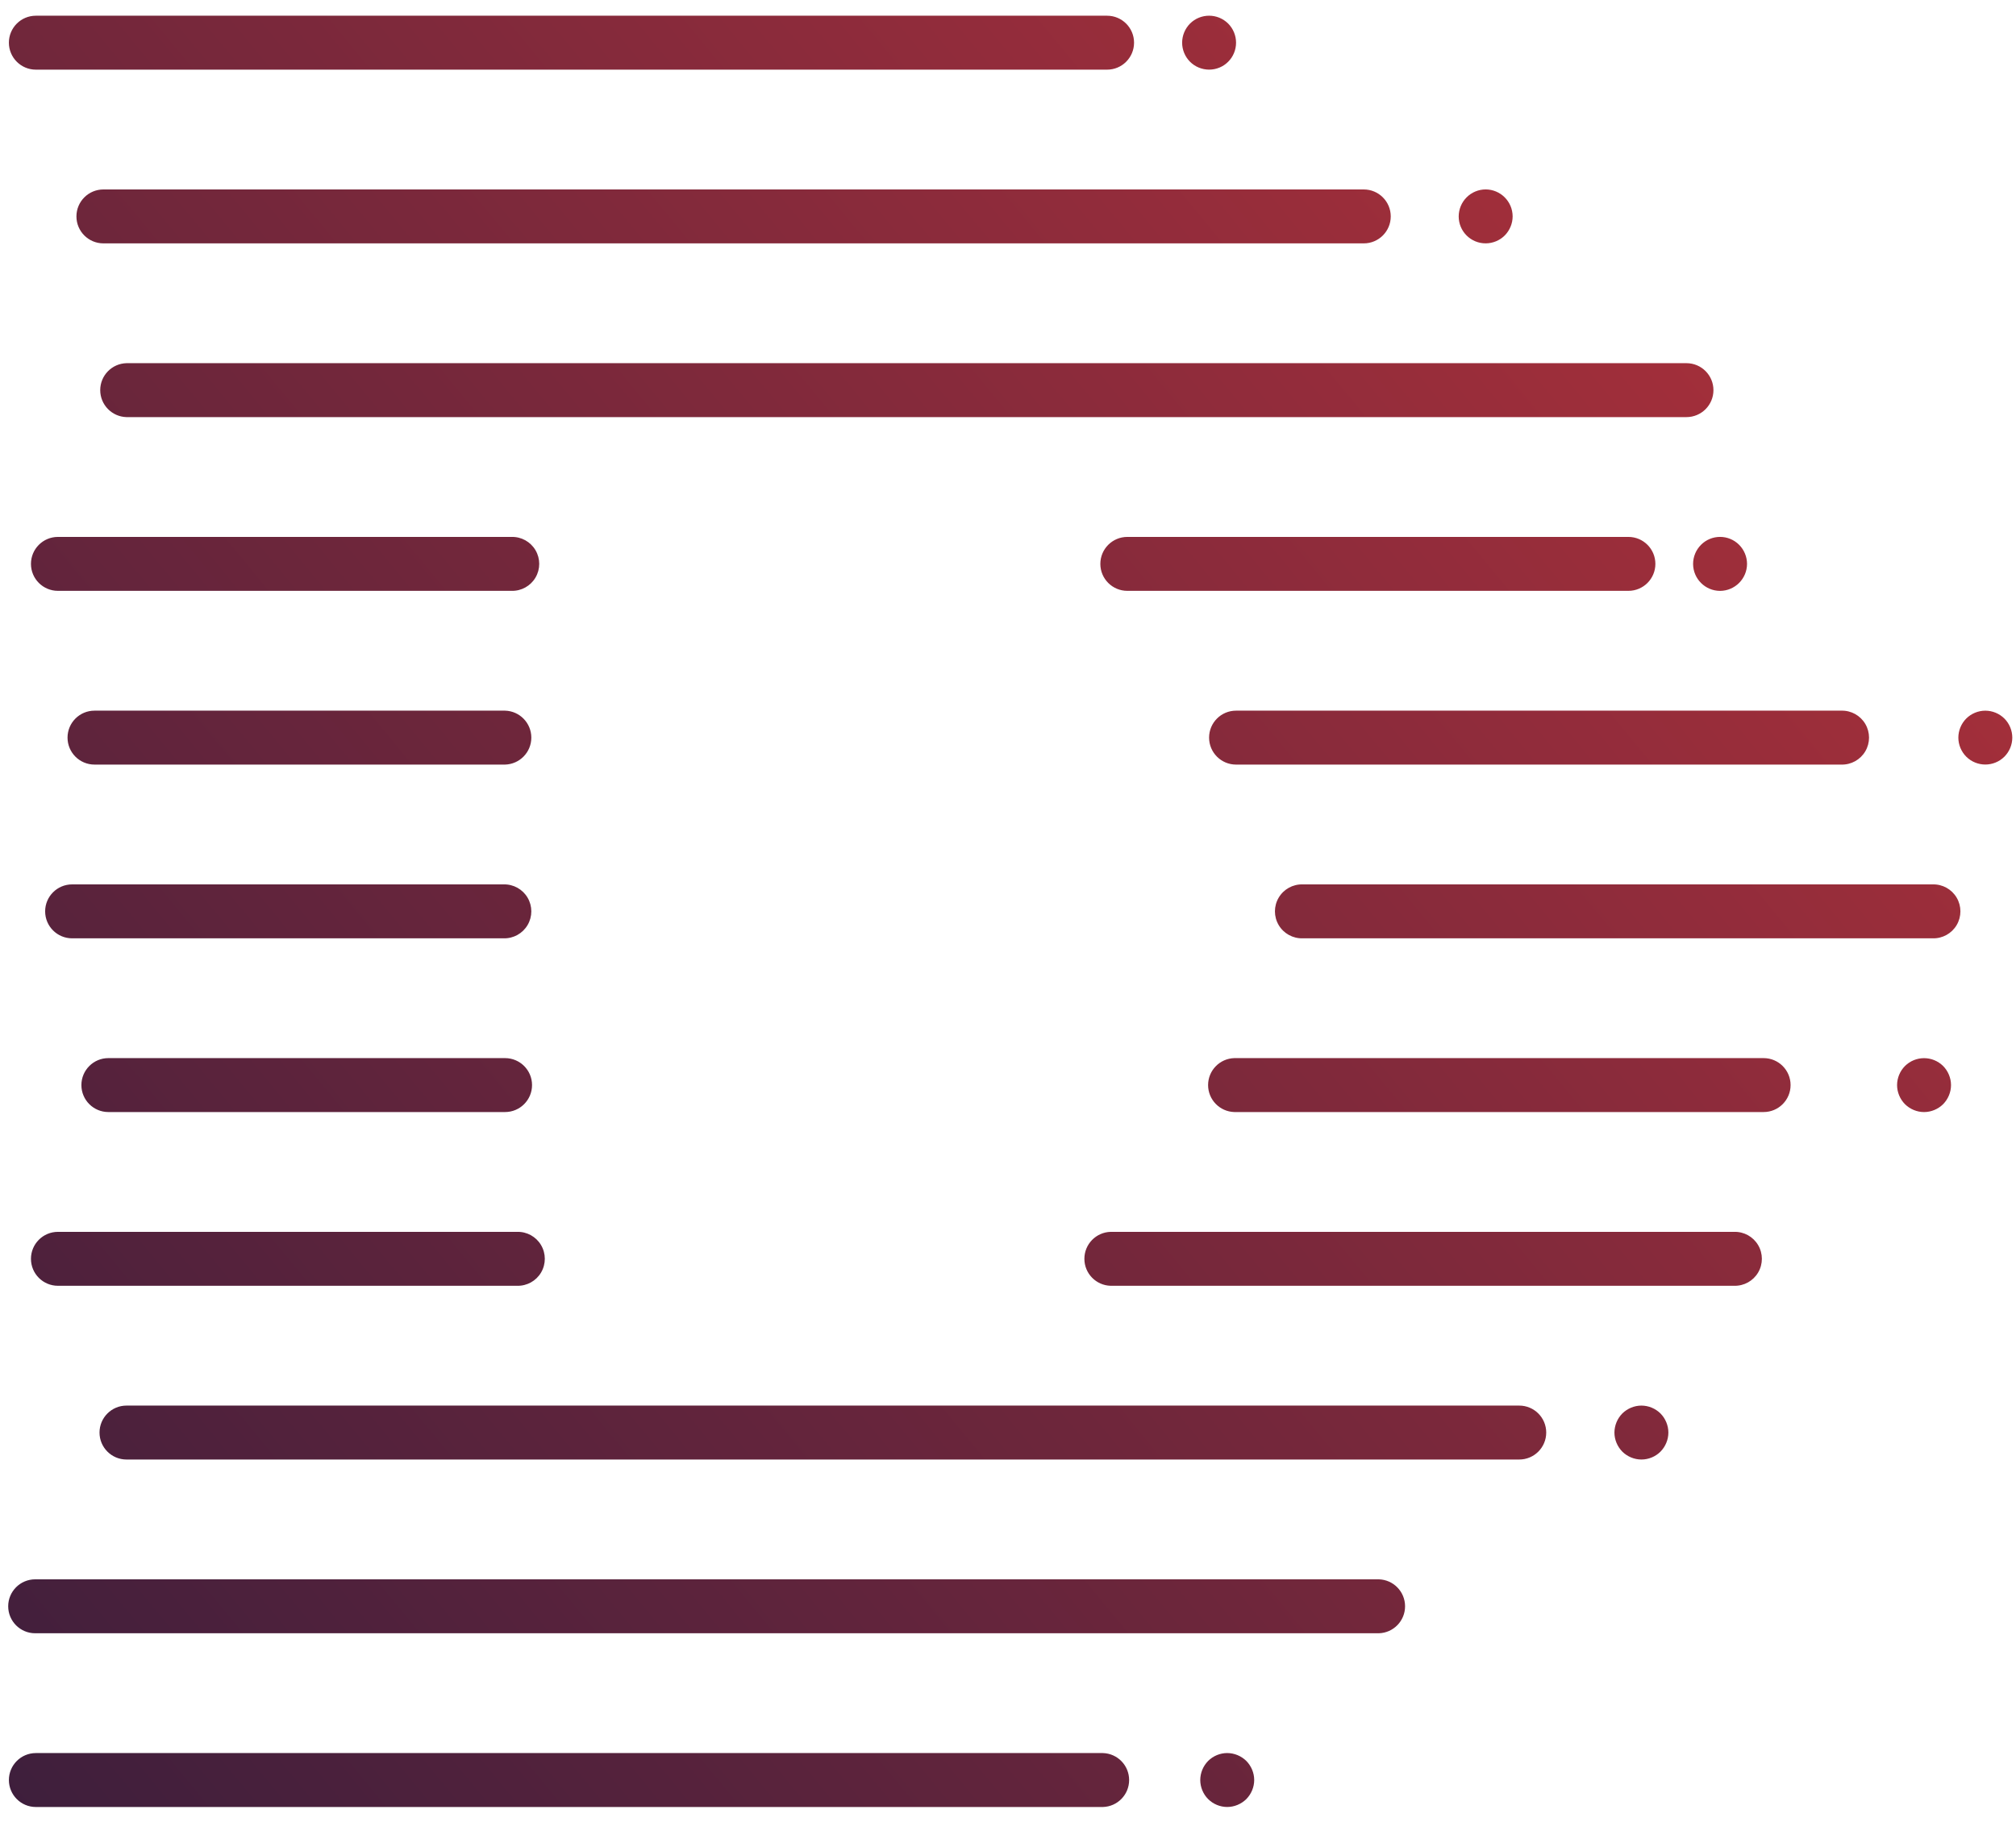
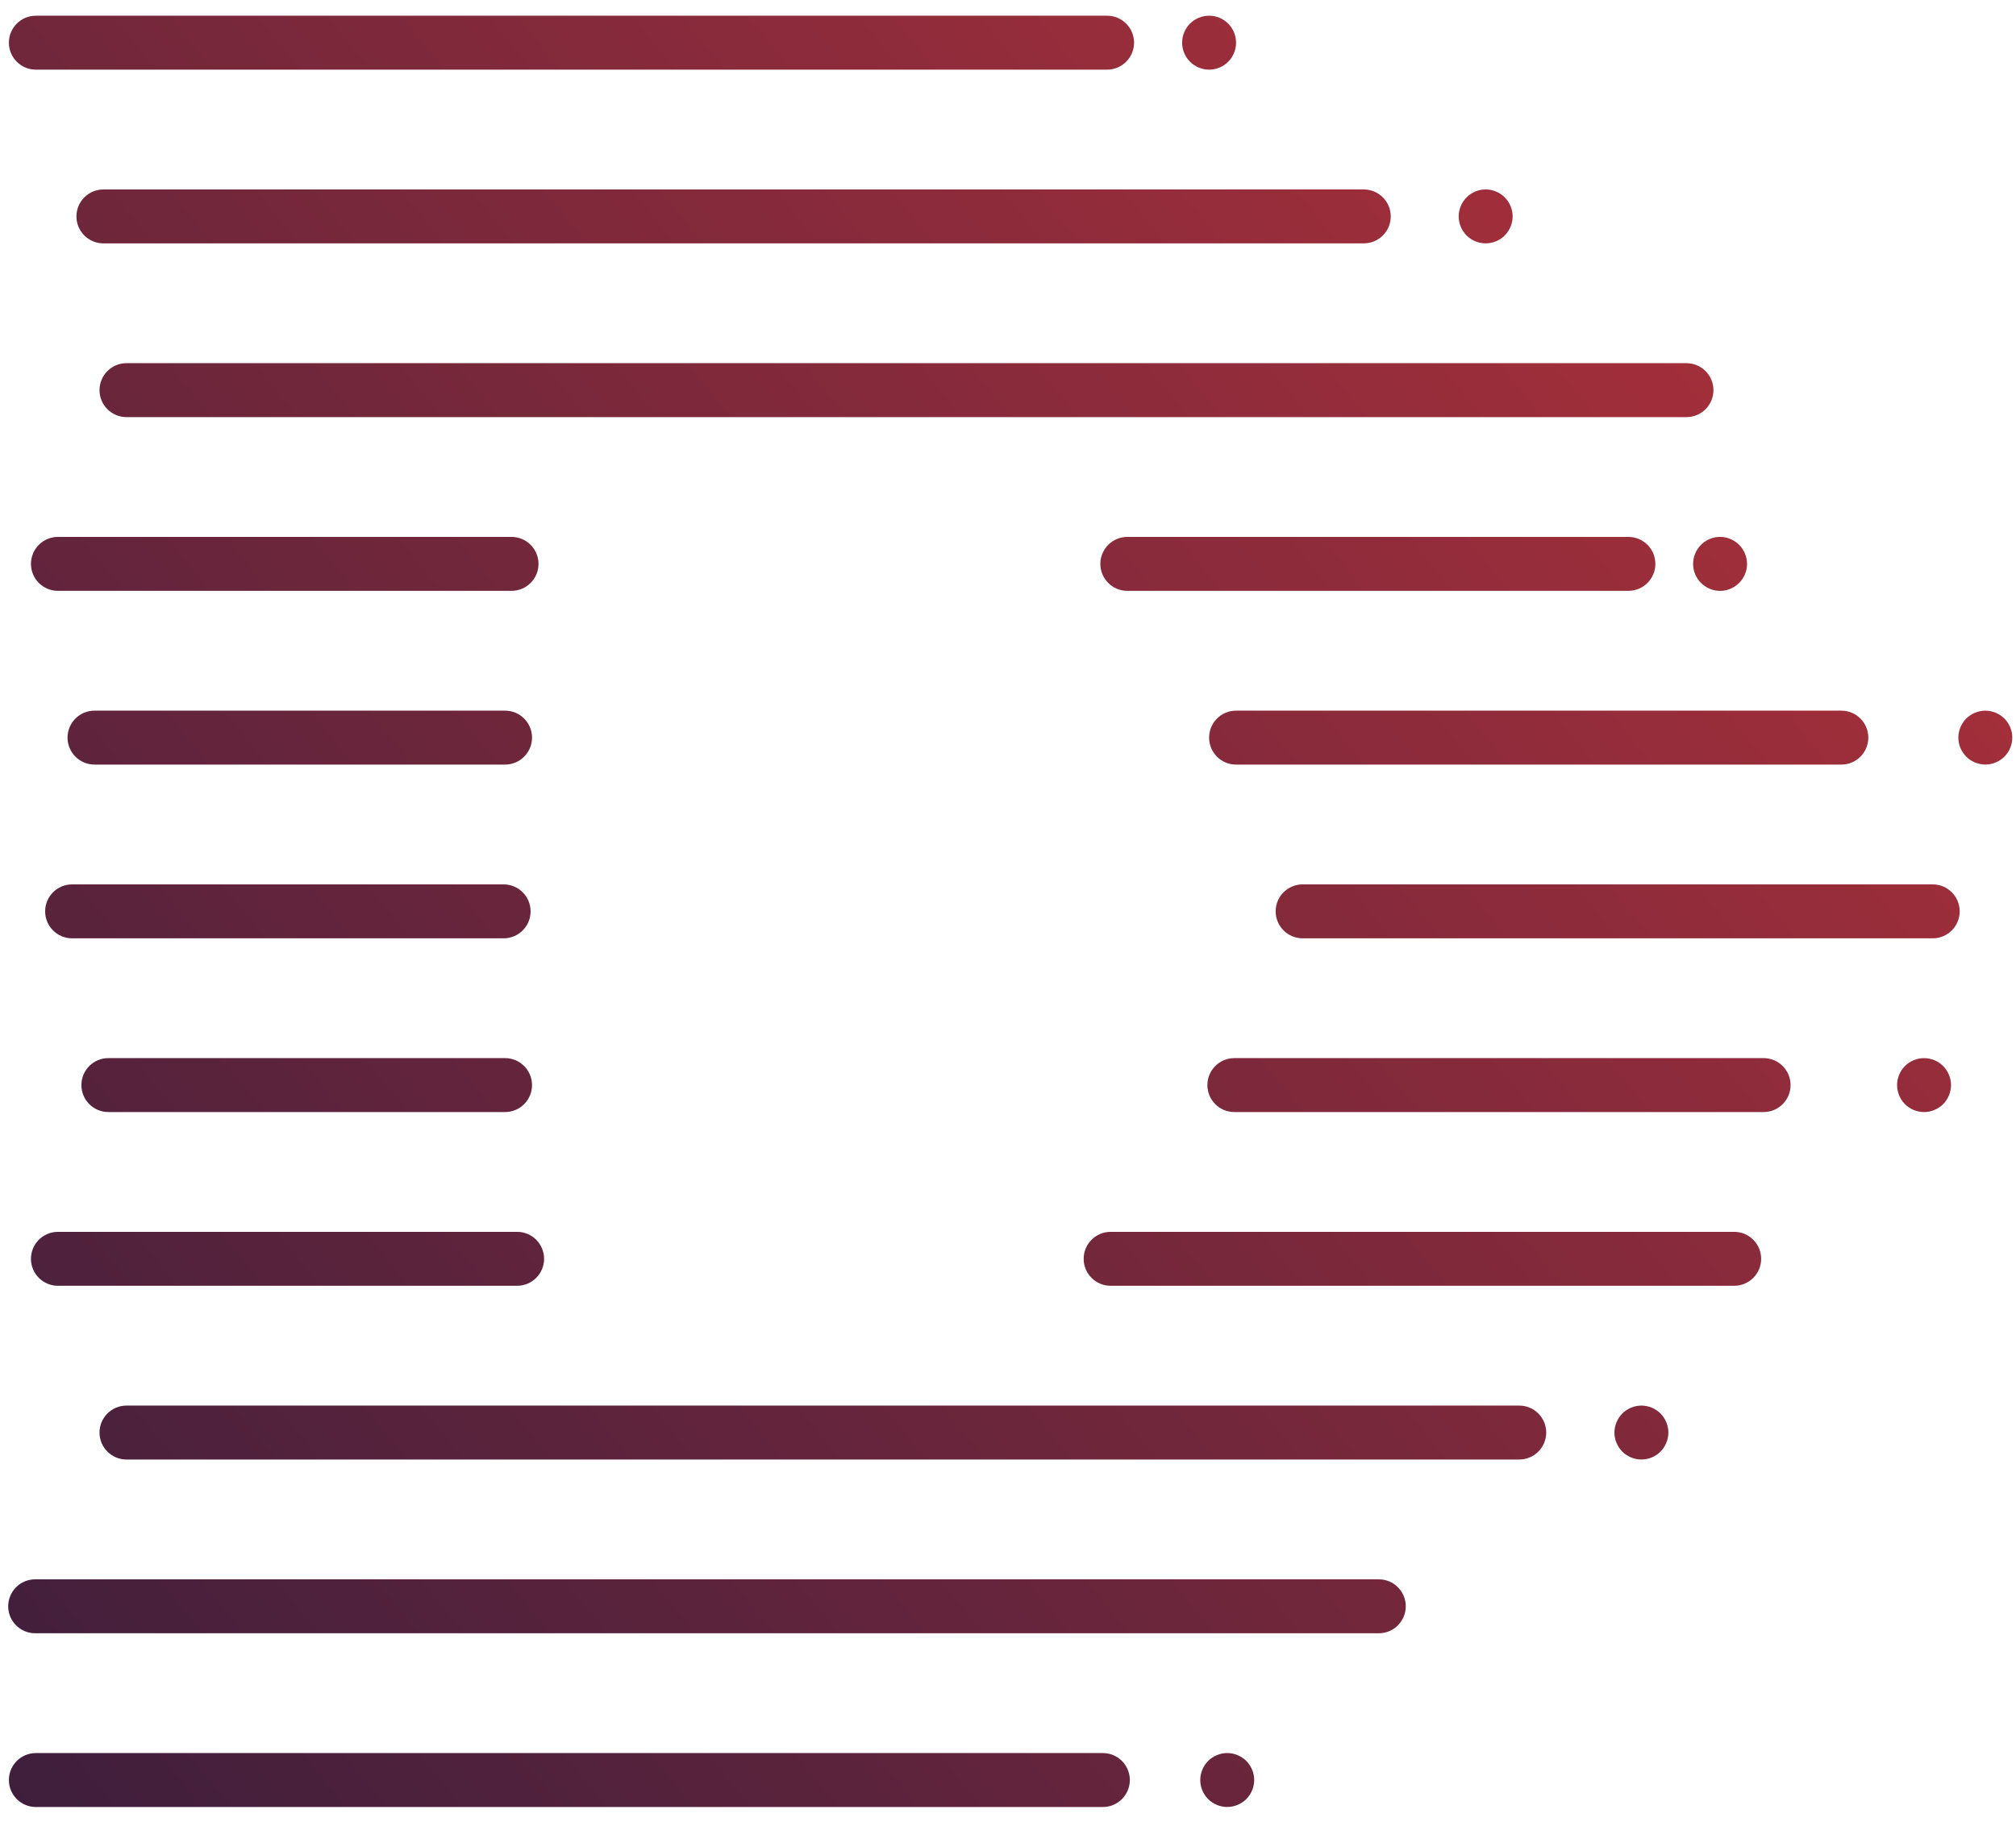
<svg xmlns="http://www.w3.org/2000/svg" viewBox="0 0 104 94">
  <defs>
    <linearGradient x1="-28.674%" y1="110.874%" x2="140.388%" y2="-14.074%" id="a">
      <stop stop-color="#231A3D" offset="0%" />
      <stop stop-color="#DB3839" offset="100%" />
    </linearGradient>
  </defs>
-   <path d="M103.402 39.044c.257-.258.407-.616.407-.981 0-.369-.15-.727-.407-.985a1.405 1.405 0 00-.985-.407 1.4 1.4 0 00-.984.407 1.405 1.405 0 00-.407.985c0 .365.15.723.407.981a1.396 1.396 0 001.969 0zm-15.01-18.912c0-.769-.623-1.392-1.392-1.392H6.525a1.392 1.392 0 000 2.783H87c.769 0 1.392-.623 1.392-1.391zM77.626 12.15c.258-.261.407-.619.407-.984a1.397 1.397 0 00-1.391-1.392c-.369 0-.727.15-.985.411a1.401 1.401 0 00-.407.981 1.388 1.388 0 001.392 1.391c.365 0 .723-.146.984-.407zm-5.881-.983c0-.768-.623-1.391-1.392-1.391H5.334a1.391 1.391 0 000 2.782h65.019c.769 0 1.392-.623 1.392-1.391zm-8.387-7.981c.261-.258.407-.616.407-.984 0-.366-.146-.724-.407-.985a1.394 1.394 0 00-1.968 0 1.412 1.412 0 00-.407.985c0 .368.149.726.407.984.26.261.619.407.988.407.365 0 .723-.146.98-.407zm-4.855-.984c0-.768-.623-1.391-1.391-1.391H1.85a1.391 1.391 0 000 2.783h55.262c.768 0 1.391-.623 1.391-1.392zM1.597 29.097c0 .768.623 1.391 1.391 1.391h23.4a1.392 1.392 0 100-2.783h-23.4c-.768 0-1.391.623-1.391 1.392zm1.887 8.964c0 .769.623 1.392 1.392 1.392h21.179a1.392 1.392 0 000-2.783H4.876c-.769 0-1.392.623-1.392 1.391zm-1.155 8.965c0 .769.623 1.392 1.391 1.392h22.26a1.392 1.392 0 100-2.783H3.72c-.768 0-1.391.623-1.391 1.391zm1.87 8.965c0 .768.623 1.391 1.391 1.391h20.465a1.391 1.391 0 000-2.783H5.59c-.768 0-1.391.623-1.391 1.392zm-2.602 8.965c0 .768.623 1.391 1.391 1.391h23.688a1.392 1.392 0 100-2.783H2.988c-.768 0-1.391.623-1.391 1.392zm3.537 8.965c0 .768.623 1.391 1.391 1.391h71.849a1.391 1.391 0 000-2.783H6.525c-.768 0-1.391.623-1.391 1.392zM.423 82.885c0 .769.623 1.392 1.392 1.392h69.314a1.392 1.392 0 000-2.783H1.815c-.769 0-1.392.623-1.392 1.391zm.036 8.965c0 .769.623 1.392 1.391 1.392h55.044a1.392 1.392 0 000-2.783H1.85c-.768 0-1.391.623-1.391 1.391zm61.866-.985a1.412 1.412 0 00-.407.985c0 .365.149.727.407.984.257.257.615.407.984.407.365 0 .724-.15.985-.407.257-.261.407-.619.407-.984 0-.366-.15-.724-.407-.985a1.418 1.418 0 00-.985-.407c-.369 0-.727.15-.984.407zm22.351-15.553c.369 0 .727-.149.984-.407.258-.261.407-.619.407-.984 0-.366-.149-.724-.407-.985a1.408 1.408 0 00-.984-.407c-.365 0-.724.15-.985.407a1.416 1.416 0 00-.407.985c0 .365.15.723.407.984.261.258.62.407.985.407zm-20.999-17.93H90.98a1.391 1.391 0 000-2.783H63.677a1.392 1.392 0 000 2.783zm34.595-2.375c-.257.258-.407.62-.407.985s.15.723.407.984c.261.258.619.407.984.407.366 0 .724-.149.985-.407.257-.261.407-.619.407-.984s-.15-.727-.407-.985a1.398 1.398 0 00-1.969 0zm-40.977 8.557a1.392 1.392 0 000 2.783h32.166a1.392 1.392 0 100-2.783H57.295zm-.531-34.467c0 .768.623 1.391 1.391 1.391h25.85a1.391 1.391 0 000-2.783h-25.85c-.768 0-1.391.623-1.391 1.392zm31.969 1.393a1.4 1.4 0 001.392-1.391c0-.369-.15-.727-.407-.985a1.387 1.387 0 00-1.969 0 1.4 1.4 0 00-.407.985 1.396 1.396 0 001.391 1.391zm6.256 6.18H63.765a1.391 1.391 0 000 2.783h31.224a1.392 1.392 0 100-2.783zm4.714 11.748a1.392 1.392 0 100-2.783H67.2a1.392 1.392 0 100 2.783h32.503z" fill="url(#a)" fill-rule="evenodd" />
+   <path d="M103.402 39.044c.257-.258.407-.616.407-.981 0-.369-.15-.727-.407-.985-.261-.26-.62-.407-.985-.407s-.724.147-.984.407c-.257.258-.407.616-.407.985 0 .365.15.723.407.981.26.261.619.407.984.407s.724-.146.985-.407zm-15.01-18.912c0-.769-.623-1.392-1.392-1.392H6.525c-.768 0-1.391.623-1.391 1.392 0 .768.623 1.391 1.391 1.391H87c.769 0 1.392-.623 1.392-1.391zM77.626 12.15c.258-.261.407-.619.407-.984s-.149-.724-.407-.981c-.261-.261-.619-.411-.984-.411-.369 0-.727.15-.985.411-.257.257-.407.616-.407.981 0 .369.15.727.407.984.258.261.616.407.985.407.365 0 .723-.146.984-.407zm-5.881-.983c0-.768-.623-1.391-1.392-1.391H5.334c-.768 0-1.391.623-1.391 1.391s.623 1.391 1.391 1.391h65.019c.769 0 1.392-.623 1.392-1.391zm-8.387-7.981c.261-.258.407-.616.407-.984 0-.366-.146-.724-.407-.985-.257-.258-.615-.407-.98-.407-.369 0-.728.149-.988.407-.258.261-.407.619-.407.985 0 .368.149.726.407.984.26.261.619.407.988.407.365 0 .723-.146.98-.407zm-4.855-.984c0-.768-.623-1.391-1.391-1.391H1.85c-.768 0-1.391.623-1.391 1.391 0 .769.623 1.392 1.391 1.392h55.262c.768 0 1.391-.623 1.391-1.392zM1.597 29.097c0 .768.623 1.391 1.391 1.391h23.4c.769 0 1.392-.623 1.392-1.391 0-.769-.623-1.392-1.392-1.392h-23.4c-.768 0-1.391.623-1.391 1.392zm1.887 8.964c0 .769.623 1.392 1.392 1.392h21.179c.768 0 1.391-.623 1.391-1.392 0-.768-.623-1.391-1.391-1.391H4.876c-.769 0-1.392.623-1.392 1.391zm-1.155 8.965c0 .769.623 1.392 1.391 1.392h22.26c.769 0 1.392-.623 1.392-1.392 0-.768-.623-1.391-1.392-1.391H3.72c-.768 0-1.391.623-1.391 1.391zm1.87 8.965c0 .768.623 1.391 1.391 1.391h20.465c.768 0 1.391-.623 1.391-1.391 0-.769-.623-1.392-1.391-1.392H5.59c-.768 0-1.391.623-1.391 1.392zm-2.602 8.965c0 .768.623 1.391 1.391 1.391h23.688c.769 0 1.392-.623 1.392-1.391 0-.769-.623-1.392-1.392-1.392H2.988c-.768 0-1.391.623-1.391 1.392zm3.537 8.965c0 .768.623 1.391 1.391 1.391h71.849c.768 0 1.391-.623 1.391-1.391 0-.769-.623-1.392-1.391-1.392H6.525c-.768 0-1.391.623-1.391 1.392zM.423 82.885c0 .769.623 1.392 1.392 1.392h69.314c.768 0 1.391-.623 1.391-1.392 0-.768-.623-1.391-1.391-1.391H1.815c-.769 0-1.392.623-1.392 1.391zm.036 8.965c0 .769.623 1.392 1.391 1.392h55.044c.768 0 1.391-.623 1.391-1.392 0-.768-.623-1.391-1.391-1.391H1.85c-.768 0-1.391.623-1.391 1.391zm61.866-.985c-.258.261-.407.619-.407.985 0 .365.149.727.407.984.257.257.615.407.984.407.365 0 .724-.15.985-.407.257-.261.407-.619.407-.984 0-.366-.15-.724-.407-.985-.261-.257-.62-.407-.985-.407-.369 0-.727.15-.984.407zm22.351-15.553c.369 0 .727-.149.984-.407.258-.261.407-.619.407-.984 0-.366-.149-.724-.407-.985-.257-.257-.619-.407-.984-.407s-.724.15-.985.407c-.257.261-.407.619-.407.985 0 .365.15.723.407.984.261.258.62.407.985.407zm-20.999-17.93H90.98c.768 0 1.391-.623 1.391-1.391 0-.769-.623-1.392-1.391-1.392H63.677c-.768 0-1.391.623-1.391 1.392 0 .768.623 1.391 1.391 1.391zm34.595-2.375c-.257.258-.407.62-.407.985s.15.723.407.984c.261.258.619.407.984.407.366 0 .724-.149.985-.407.257-.261.407-.619.407-.984s-.15-.727-.407-.985c-.261-.261-.619-.407-.985-.407-.365 0-.723.146-.984.407zm-40.977 8.557c-.768 0-1.392.623-1.392 1.392 0 .768.624 1.391 1.392 1.391h32.166c.769 0 1.392-.623 1.392-1.391 0-.769-.623-1.392-1.392-1.392H57.295zm-.531-34.467c0 .768.623 1.391 1.391 1.391h25.85c.768 0 1.391-.623 1.391-1.391 0-.769-.623-1.392-1.391-1.392h-25.85c-.768 0-1.391.623-1.391 1.392zm31.969 1.393c.366 0 .724-.15.985-.411.257-.257.407-.616.407-.98 0-.369-.15-.727-.407-.985-.261-.261-.619-.41-.985-.41-.369 0-.727.149-.984.41-.258.258-.407.616-.407.985 0 .364.149.723.407.98.261.261.619.411.984.411zm6.256 6.18H63.765c-.768 0-1.391.623-1.391 1.391 0 .769.623 1.392 1.391 1.392h31.224c.769 0 1.392-.623 1.392-1.392 0-.768-.623-1.391-1.392-1.391zm4.714 11.748c.769 0 1.392-.623 1.392-1.392 0-.768-.623-1.391-1.392-1.391H67.2c-.769 0-1.392.623-1.392 1.391 0 .769.623 1.392 1.392 1.392h32.503z" fill="url(#a)" fill-rule="evenodd" />
</svg>
